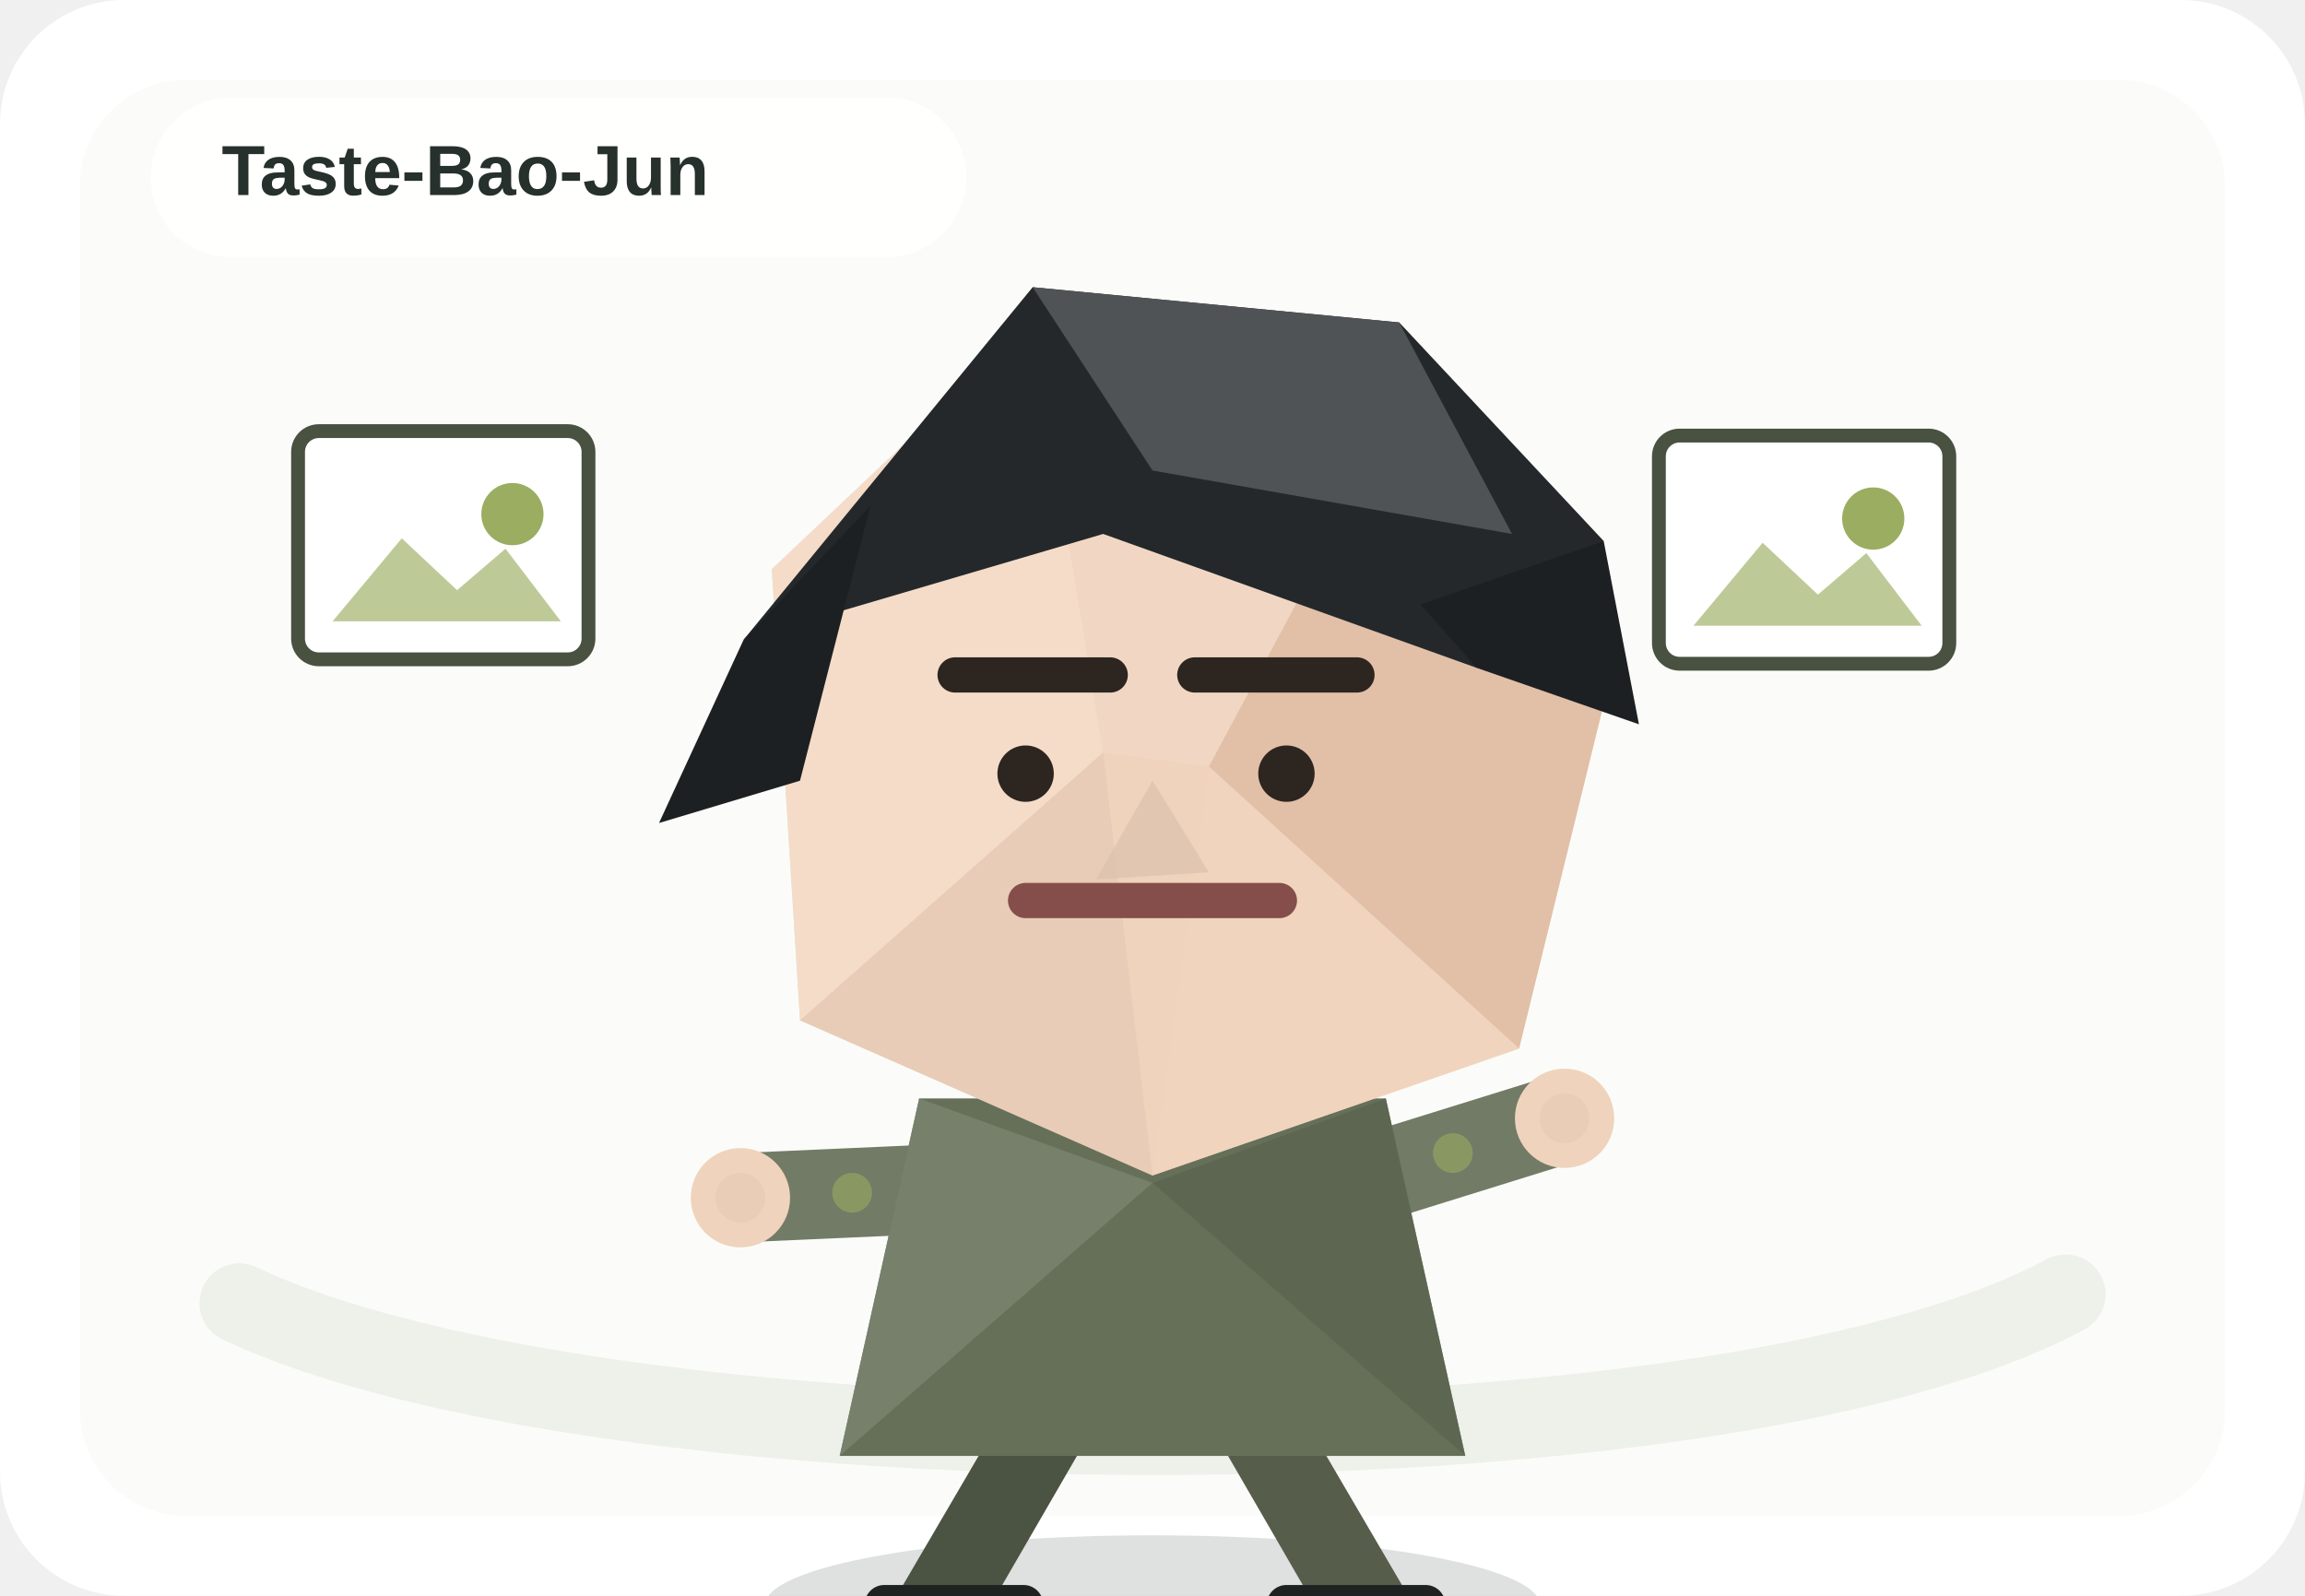
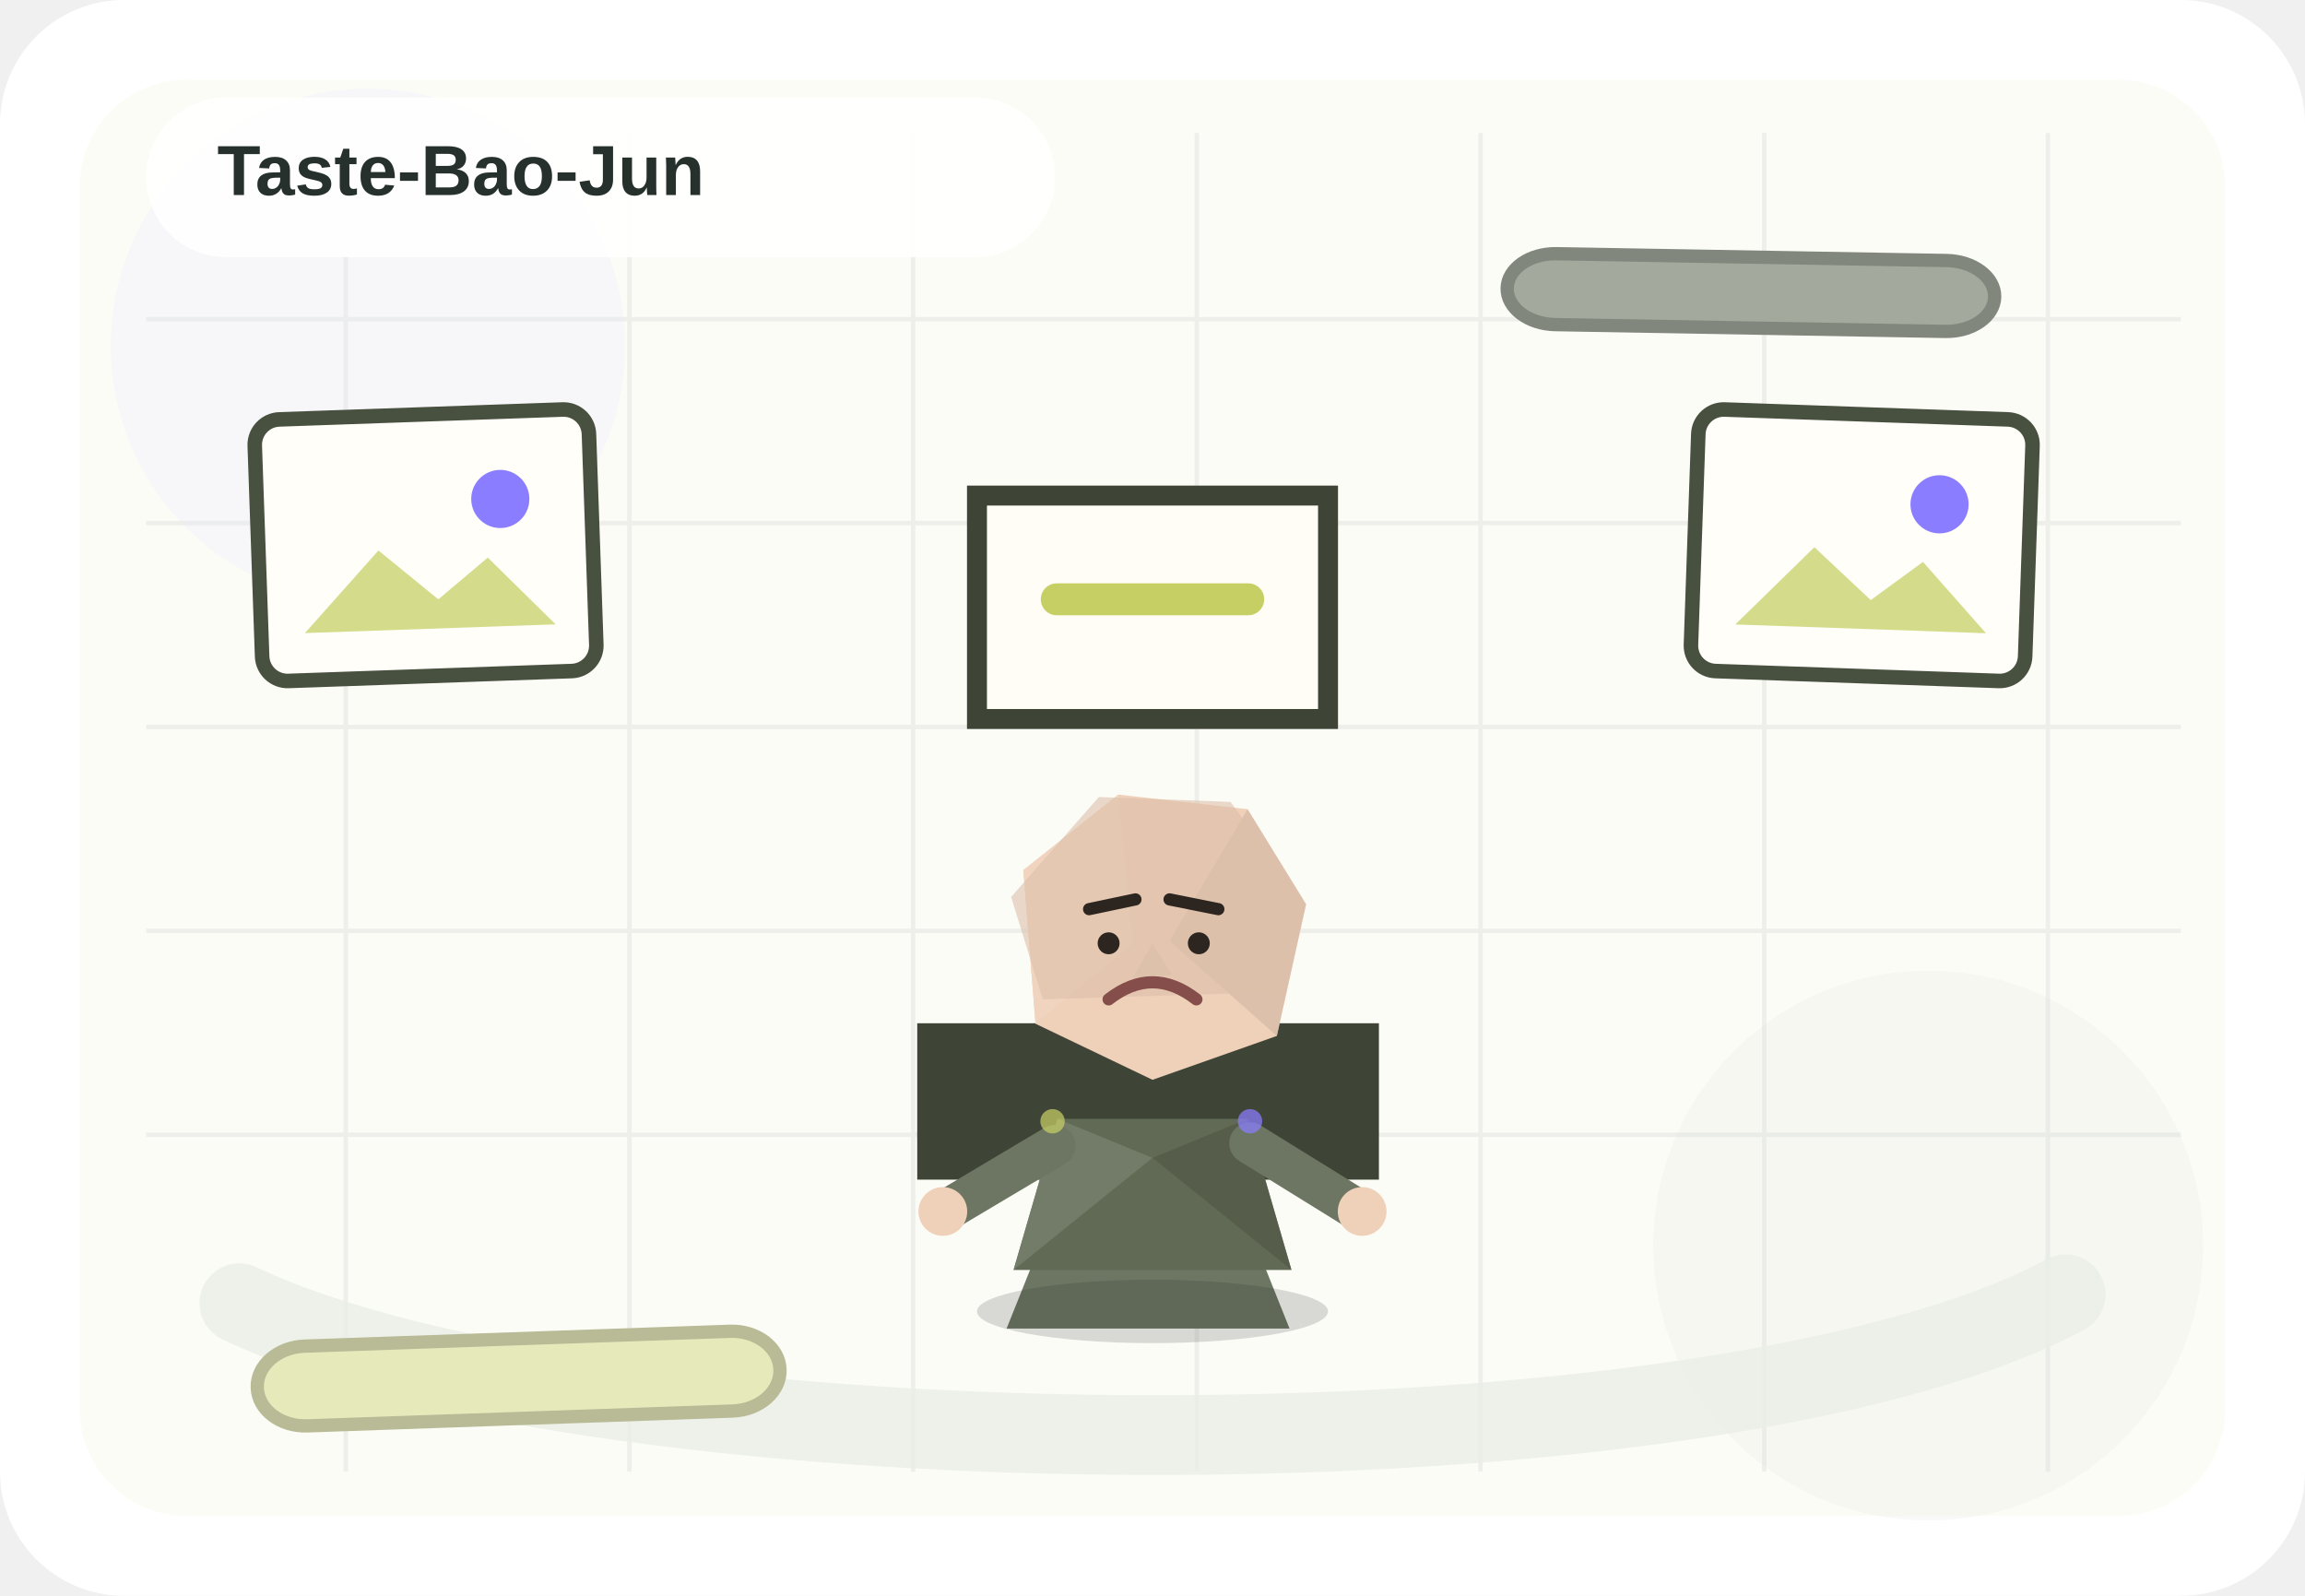
<svg xmlns="http://www.w3.org/2000/svg" width="1040" height="720" viewBox="0 0 520 360" role="img" aria-labelledby="title desc">
  <rect width="520" height="360" rx="28" fill="#ffffff" />
-   <rect x="18" y="18" width="484" height="324" rx="24" fill="#ebefdf" opacity=".2" />
+   <rect x="18" y="18" width="484" height="324" rx="24" fill="#f6f7e6" opacity=".32" />
+   <path d="M33 72 H492 M33 118 H492 M33 164 H492 M33 210 H492 M33 256 H492 M78 30 V332 M142 30 V332 M206 30 V332 M270 30 V332 M334 30 V332 M398 30 V332 M462 30 V332" stroke="#d9dbd6" stroke-width="1" opacity=".4" />
+   <circle cx="83" cy="78" r="58" fill="#e5e2ff" opacity=".22" />
+   <circle cx="435" cy="281" r="62" fill="#d9dbd6" opacity=".18" />
  <path d="M54 294 C136 333 386 335 466 292" fill="none" stroke="#e9eee6" stroke-width="18" stroke-linecap="round" opacity=".78" />
-   <g transform="translate(100 123) scale(0.78)">
-     <rect x="-42" y="-33" width="84" height="66" rx="6" fill="#fff" stroke="#495140" stroke-width="4" />
-     <circle cx="20" cy="-9" r="9" fill="#9aad61" />
-     <path d="M-32 22 L-12 -2 L4 13 L18 1 L34 22 Z" fill="#bdca98" />
-   </g>
-   <g transform="translate(407 124) scale(0.78)">
-     <rect x="-42" y="-33" width="84" height="66" rx="6" fill="#fff" stroke="#495140" stroke-width="4" />
-     <circle cx="20" cy="-9" r="9" fill="#9aad61" />
-     <path d="M-32 22 L-12 -2 L4 13 L18 1 L34 22 Z" fill="#bdca98" />
-   </g>
-   <rect x="205" y="275" width="110" height="18" rx="9" fill="#474e3e" opacity=".35" />
-   <g transform="translate(260 259) scale(1.12)">
-     <ellipse cx="0" cy="92" rx="78" ry="14" fill="#17201d" opacity=".14" />
-     <polygon points="-28,50 -52,91 -32,91 -10,53" fill="#4b5342" />
-     <polygon points="28,50 52,91 32,91 10,53" fill="#565e4b" />
-     <rect x="-58" y="88" width="36" height="9" rx="4" fill="#1e2221" />
-     <rect x="23" y="88" width="36" height="9" rx="4" fill="#1e2221" />
-     <path d="M-38 8 L-60.5 9 L-83 10" fill="none" stroke="#727b66" stroke-width="18" stroke-linecap="round" stroke-linejoin="round" />
-     <circle cx="-60.5" cy="9" r="4" fill="#9aad61" opacity=".58" />
-     <circle cx="-83" cy="10" r="10" fill="#efd3bc" />
-     <circle cx="-83" cy="10" r="5" fill="#dcc2ad" opacity=".35" />
-     <path d="M38 8 L60.5 1 L83 -6" fill="none" stroke="#727b66" stroke-width="18" stroke-linecap="round" stroke-linejoin="round" />
-     <circle cx="60.5" cy="1" r="4" fill="#9aad61" opacity=".58" />
-     <circle cx="83" cy="-6" r="10" fill="#efd3bc" />
-     <circle cx="83" cy="-6" r="5" fill="#dcc2ad" opacity=".35" />
-     <polygon points="-47,-10 47,-10 63,62 -63,62" fill="#667059" />
-     <polygon points="-47,-10 0,7 -63,62" fill="#7b8470" opacity=".78" />
-     <polygon points="47,-10 0,7 63,62" fill="#5a634e" opacity=".72" />
-     <polygon points="-17,-25 17,-25 15,-8 -15,-8" fill="#d8b298" />
-     <g transform="translate(0 -74) scale(1.42)">
-       <polygon points="-54,-30 -17,-65 38,-58 66,-19 52,38 0,56 -50,34" fill="#efd3bc" />
-       <polygon points="-54,-30 -17,-65 -7,-4 -50,34" fill="#f6dfcd" opacity=".76" />
-       <polygon points="-17,-65 38,-58 8,-2 -7,-4" fill="#f1d7c3" />
-       <polygon points="38,-58 66,-19 52,38 8,-2" fill="#d8b298" opacity=".58" />
-       <polygon points="-50,34 -7,-4 0,56" fill="#e3c8b3" opacity=".62" />
-       <polygon points="8,-2 52,38 0,56" fill="#f0d5bf" opacity=".62" />
-       <polygon points="-58,-20 -17,-70 35,-65 64,-34 46,-16 -7,-35" fill="#24282b" />
-       <polygon points="-17,-70 35,-65 51,-35 0,-44" fill="#505355" />
-       <polygon points="46,-16 69,-8 64,-34 38,-25" fill="#1d2022" />
-       <polygon points="-58,-20 -70,6 -50,0 -40,-39" fill="#1d2022" />
-       <path d="M-28 -15 H-6 M6 -15 H29" stroke="#2d2520" stroke-width="5" stroke-linecap="round" />
-       <circle cx="-18" cy="-1" r="4" fill="#2d2520" />
-       <circle cx="19" cy="-1" r="4" fill="#2d2520" />
-       <polygon points="0,0 -8,14 8,13" fill="#dcc2ad" opacity=".75" />
-       <path d="M-18 17 H18" stroke="#854e4a" stroke-width="5" stroke-linecap="round" />
+   <rect x="58" y="302" width="118" height="18" rx="11" fill="#e6eabb" stroke="#b8bb96" stroke-width="3" transform="rotate(-2 117 311)" />
+   <rect x="340" y="58" width="110" height="16" rx="11" fill="#a3a99c" stroke="#82877d" stroke-width="3" transform="rotate(1 395 66)" />
+   <g transform="translate(96 123) scale(0.82)">
+     <rect x="-46" y="-36" width="92" height="72" rx="7" fill="#fffef8" stroke="#48503f" stroke-width="4" transform="rotate(-2)" />
+     <g transform="rotate(-2)">
+       <circle cx="21" cy="-12" r="8" fill="#8a7dff" />
+       <path d="M-34 23 L-13 1 L3 15 L17 4 L35 23 Z" fill="#d4db8b" />
    </g>
  </g>
-   <g transform="translate(34 42)">
-     <rect x="0" y="-20" width="184" height="36" rx="18" fill="#ffffff" opacity=".9" />
-     <text x="16" y="2" font-family="Arial, Helvetica, sans-serif" font-size="16" font-weight="800" fill="#26302c">Taste-Bao-Jun</text>
+   <g transform="translate(420 123) scale(0.82)">
+     <rect x="-46" y="-36" width="92" height="72" rx="7" fill="#fffef8" stroke="#48503f" stroke-width="4" transform="rotate(2)" />
+     <g transform="rotate(2)">
+       <circle cx="21" cy="-12" r="8" fill="#8a7dff" />
+       <path d="M-34 23 L-13 1 L3 15 L17 4 L35 23 Z" fill="#d4db8b" />
+     </g>
+   </g>
+   <g transform="translate(260 128) scale(0.9)">
+     <path d="M-44 -18 H44 V38 H-44 Z" fill="#fffdf6" stroke="#3e4537" stroke-width="5" />
+     <path d="M-24 8 H24" stroke="#c6cf64" stroke-width="8" stroke-linecap="round" />
+   </g>
+   <g transform="translate(259 251) scale(0.84)">
+     <path d="M-62 -24 H62 V18 H-62 Z" fill="#3e4537" />
+     <path d="M-22 18 H22 L38 58 H-38 Z" fill="#6d7662" />
+   </g>
+   <g transform="translate(260 248) scale(0.55)">
+     <ellipse cx="0" cy="87" rx="72" ry="13" fill="#17201d" opacity=".16" />
+     <polygon points="-39,8 39,8 57,70 -57,70" fill="#606a54" />
+     <polygon points="-39,8 0,24 -57,70" fill="#78806e" opacity=".8" />
+     <polygon points="39,8 0,24 57,70" fill="#535b48" opacity=".76" />
+     <path d="M-40 19 L-82 44 M40 18 L82 44" stroke="#6d7662" stroke-width="17" stroke-linecap="round" />
+     <circle cx="-86" cy="46" r="10" fill="#efd0b9" />
+     <circle cx="86" cy="46" r="10" fill="#efd0b9" />
+     <g transform="translate(0 -64)">
+       <polygon points="-53,-30 -14,-61 39,-55 63,-16 51,38 0,56 -48,33" fill="#efd0b9" />
+       <polygon points="-53,-30 -14,-61 -8,0 -48,33" fill="#f1d5c0" opacity=".8" />
+       <polygon points="39,-55 63,-16 51,38 7,-1" fill="#d2b7a3" opacity=".62" />
+       <polygon points="-58,-19 -22,-60 32,-58 62,-17 51,20 -45,23" fill="#dcbfaa" opacity=".6" />
+       <path d="M-26 -14 L-7 -18 M7 -18 L27 -14" stroke="#2d2520" stroke-width="5" stroke-linecap="round" />
+       <circle cx="-18" cy="0" r="4.5" fill="#2d2520" />
+       <circle cx="19" cy="0" r="4.5" fill="#2d2520" />
+       <polygon points="0,0 -8,14 8,13" fill="#dcbfaa" opacity=".75" />
+       <path d="M-18 23 Q0 9 18 23" fill="none" stroke="#854e4a" stroke-width="5" stroke-linecap="round" />
+     </g>
+     <circle cx="-41" cy="9" r="5" fill="#c6cf64" opacity=".72" />
+     <circle cx="40" cy="9" r="5" fill="#8a7dff" opacity=".72" />
+   </g>
+   <g transform="translate(33 42)">
+     <rect x="0" y="-20" width="205" height="36" rx="18" fill="#ffffff" opacity=".92" />
+     <text x="16" y="2" font-family="Arial, Helvetica, sans-serif" font-size="16" font-weight="900" fill="#26302c">Taste-Bao-Jun</text>
  </g>
</svg>
